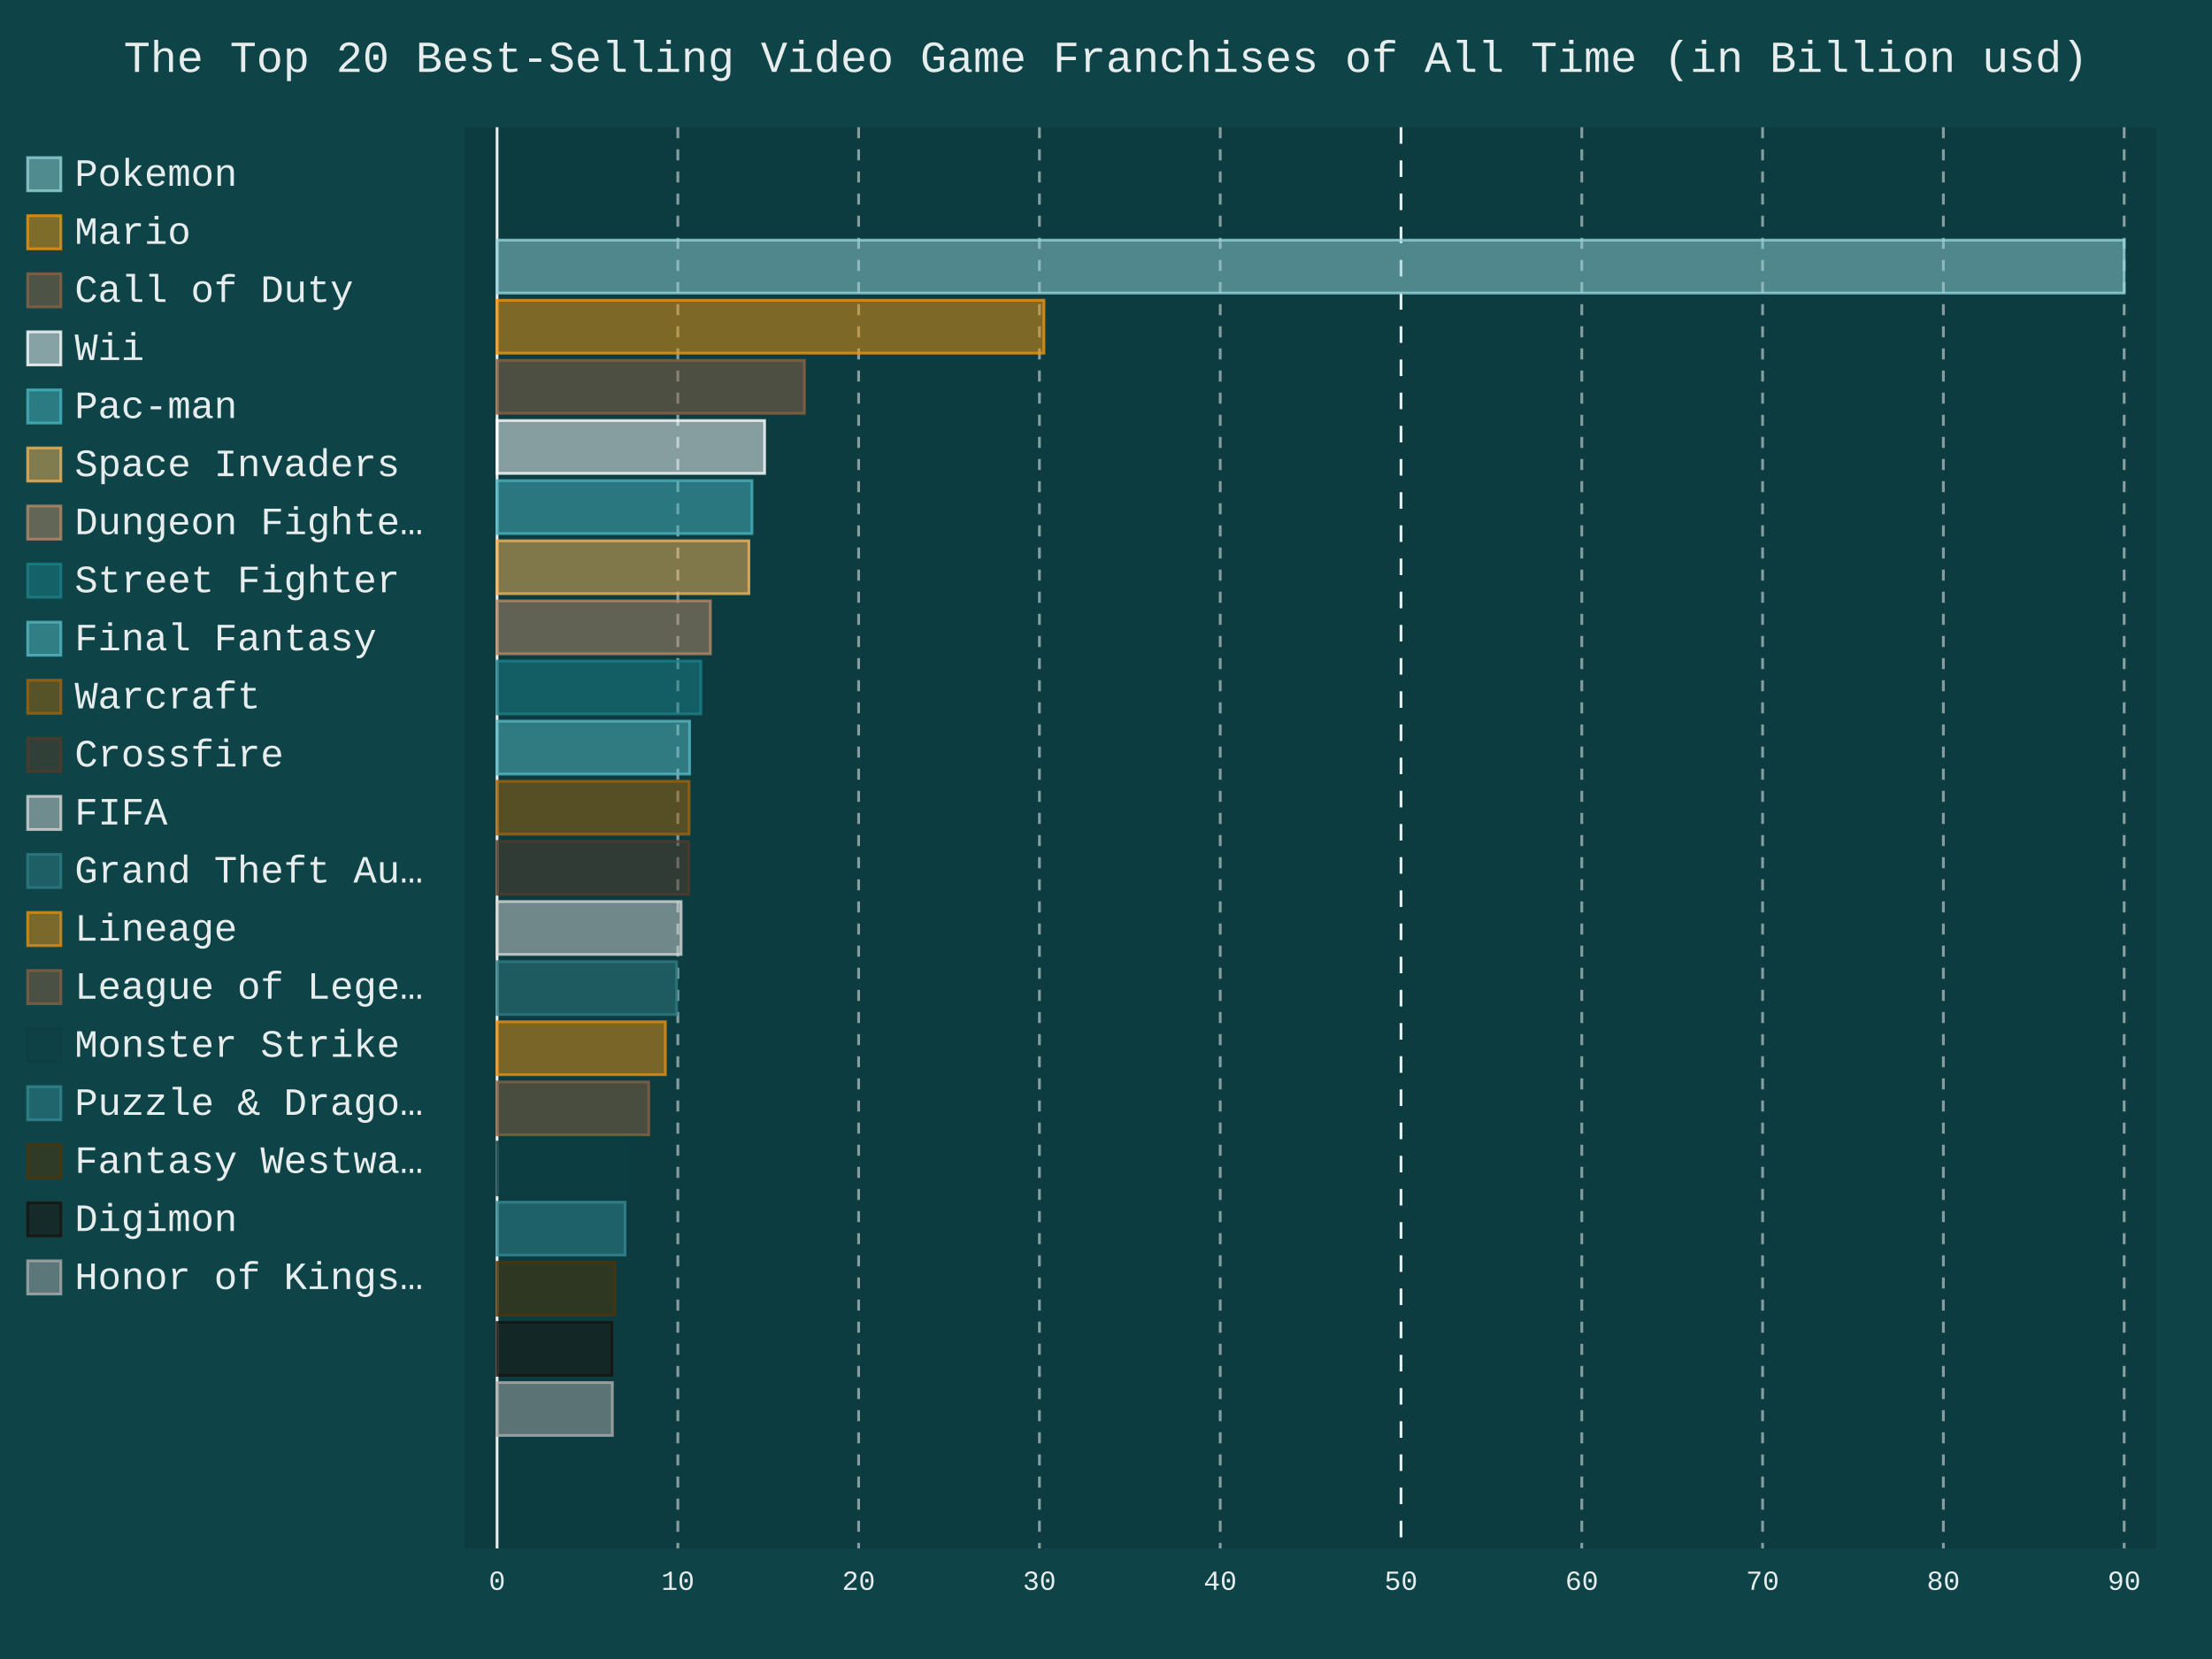
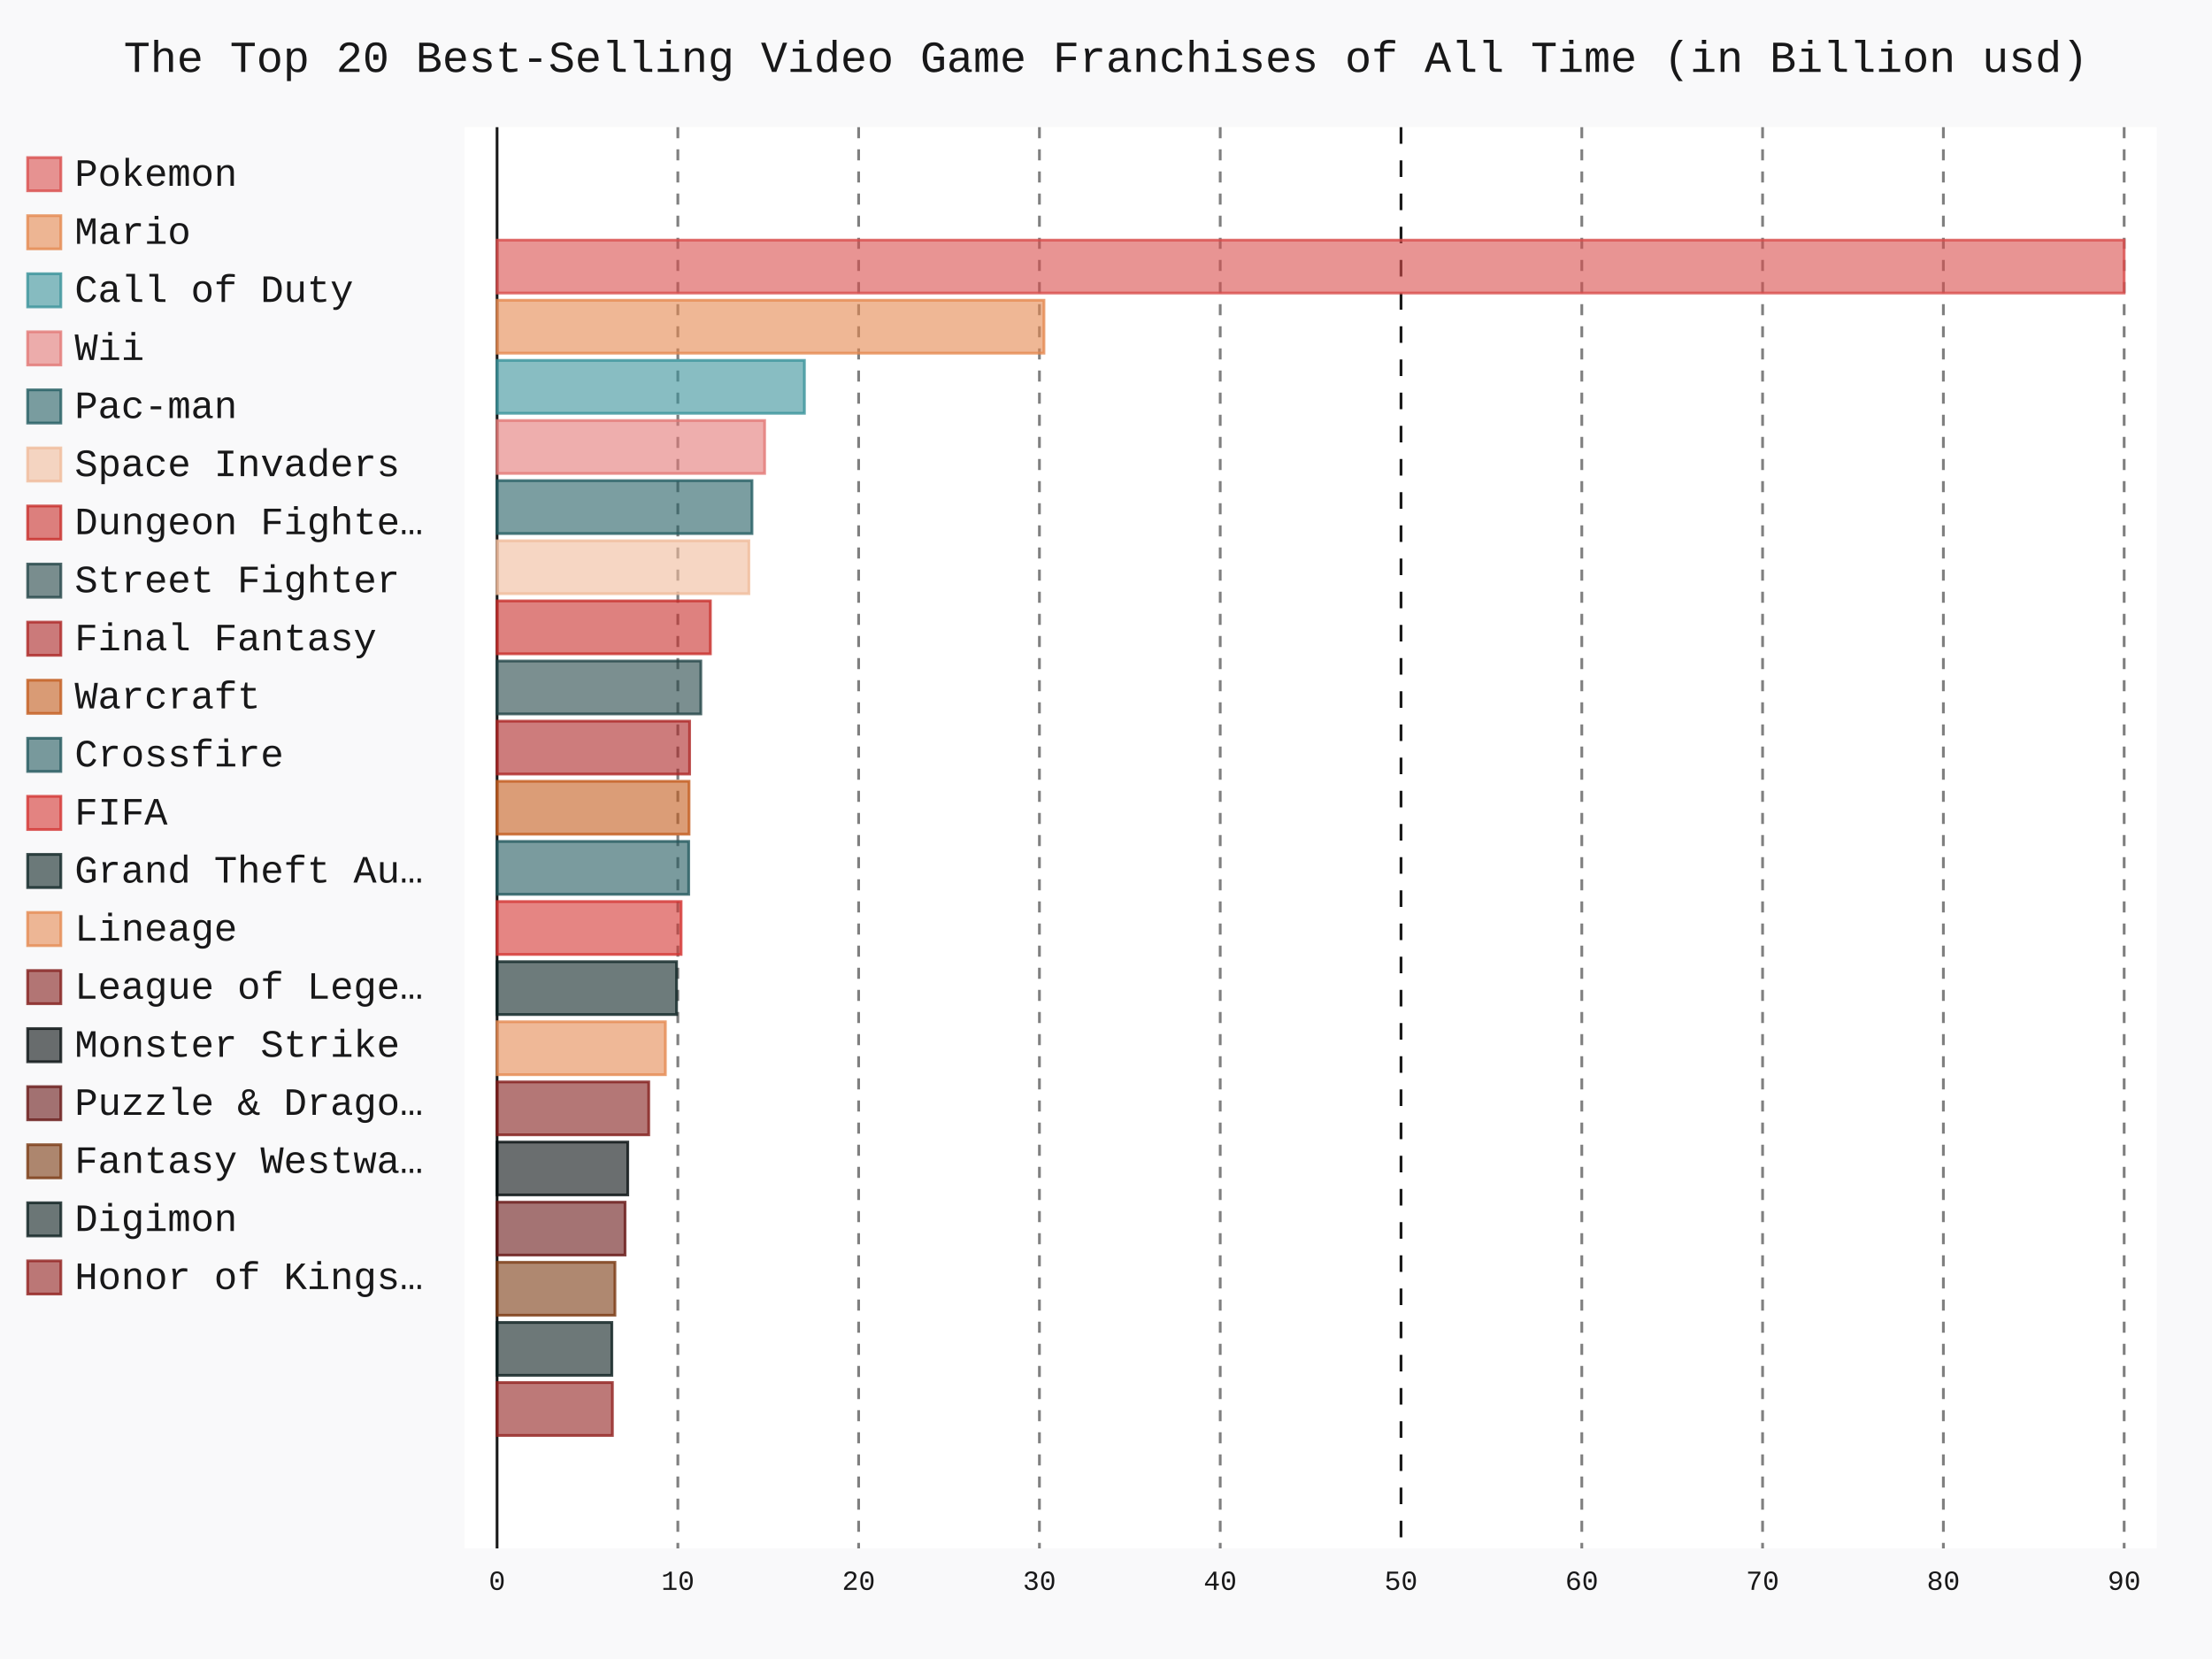
- <svg xmlns="http://www.w3.org/2000/svg" id="chart-cbc4c3d4-8ff2-49e6-973d-016a31262fe5" class="pygal-chart" viewBox="0 0 800 600">
+ <svg xmlns="http://www.w3.org/2000/svg" id="chart-97d18c8e-cf13-496d-b58d-3af8fbc9b4c1" class="pygal-chart" viewBox="0 0 800 600">
  <defs>
-     <style type="text/css">#chart-cbc4c3d4-8ff2-49e6-973d-016a31262fe5{-webkit-user-select:none;-webkit-font-smoothing:antialiased;font-family:Consolas,"Liberation Mono",Menlo,Courier,monospace}#chart-cbc4c3d4-8ff2-49e6-973d-016a31262fe5 .title{font-family:Consolas,"Liberation Mono",Menlo,Courier,monospace;font-size:16px}#chart-cbc4c3d4-8ff2-49e6-973d-016a31262fe5 .legends .legend text{font-family:Consolas,"Liberation Mono",Menlo,Courier,monospace;font-size:14px}#chart-cbc4c3d4-8ff2-49e6-973d-016a31262fe5 .axis text{font-family:Consolas,"Liberation Mono",Menlo,Courier,monospace;font-size:10px}#chart-cbc4c3d4-8ff2-49e6-973d-016a31262fe5 .axis text.major{font-family:Consolas,"Liberation Mono",Menlo,Courier,monospace;font-size:10px}#chart-cbc4c3d4-8ff2-49e6-973d-016a31262fe5 .text-overlay text.value{font-family:Consolas,"Liberation Mono",Menlo,Courier,monospace;font-size:16px}#chart-cbc4c3d4-8ff2-49e6-973d-016a31262fe5 .text-overlay text.label{font-family:Consolas,"Liberation Mono",Menlo,Courier,monospace;font-size:10px}#chart-cbc4c3d4-8ff2-49e6-973d-016a31262fe5 .tooltip{font-family:Consolas,"Liberation Mono",Menlo,Courier,monospace;font-size:14px}#chart-cbc4c3d4-8ff2-49e6-973d-016a31262fe5 text.no_data{font-family:Consolas,"Liberation Mono",Menlo,Courier,monospace;font-size:64px}
- #chart-cbc4c3d4-8ff2-49e6-973d-016a31262fe5{background-color:#0e4448}#chart-cbc4c3d4-8ff2-49e6-973d-016a31262fe5 path,#chart-cbc4c3d4-8ff2-49e6-973d-016a31262fe5 line,#chart-cbc4c3d4-8ff2-49e6-973d-016a31262fe5 rect,#chart-cbc4c3d4-8ff2-49e6-973d-016a31262fe5 circle{-webkit-transition:250ms ease-in;-moz-transition:250ms ease-in;transition:250ms ease-in}#chart-cbc4c3d4-8ff2-49e6-973d-016a31262fe5 .graph &gt; .background{fill:#0e4448}#chart-cbc4c3d4-8ff2-49e6-973d-016a31262fe5 .plot &gt; .background{fill:#0d3c40}#chart-cbc4c3d4-8ff2-49e6-973d-016a31262fe5 .graph{fill:rgba(255,255,255,0.9)}#chart-cbc4c3d4-8ff2-49e6-973d-016a31262fe5 text.no_data{fill:rgba(255,255,255,0.9)}#chart-cbc4c3d4-8ff2-49e6-973d-016a31262fe5 .title{fill:rgba(255,255,255,0.9)}#chart-cbc4c3d4-8ff2-49e6-973d-016a31262fe5 .legends .legend text{fill:rgba(255,255,255,0.9)}#chart-cbc4c3d4-8ff2-49e6-973d-016a31262fe5 .legends .legend:hover text{fill:rgba(255,255,255,0.9)}#chart-cbc4c3d4-8ff2-49e6-973d-016a31262fe5 .axis .line{stroke:rgba(255,255,255,0.9)}#chart-cbc4c3d4-8ff2-49e6-973d-016a31262fe5 .axis .guide.line{stroke:rgba(255,255,255,0.5)}#chart-cbc4c3d4-8ff2-49e6-973d-016a31262fe5 .axis .major.line{stroke:rgba(255,255,255,0.9)}#chart-cbc4c3d4-8ff2-49e6-973d-016a31262fe5 .axis text.major{fill:rgba(255,255,255,0.9)}#chart-cbc4c3d4-8ff2-49e6-973d-016a31262fe5 .axis.y .guides:hover .guide.line,#chart-cbc4c3d4-8ff2-49e6-973d-016a31262fe5 .line-graph .axis.x .guides:hover .guide.line,#chart-cbc4c3d4-8ff2-49e6-973d-016a31262fe5 .stackedline-graph .axis.x .guides:hover .guide.line,#chart-cbc4c3d4-8ff2-49e6-973d-016a31262fe5 .xy-graph .axis.x .guides:hover .guide.line{stroke:rgba(255,255,255,0.9)}#chart-cbc4c3d4-8ff2-49e6-973d-016a31262fe5 .axis .guides:hover text{fill:rgba(255,255,255,0.9)}#chart-cbc4c3d4-8ff2-49e6-973d-016a31262fe5 .reactive{fill-opacity:.5;stroke-opacity:.8}#chart-cbc4c3d4-8ff2-49e6-973d-016a31262fe5 .ci{stroke:rgba(255,255,255,0.9)}#chart-cbc4c3d4-8ff2-49e6-973d-016a31262fe5 .reactive.active,#chart-cbc4c3d4-8ff2-49e6-973d-016a31262fe5 .active .reactive{fill-opacity:.9;stroke-opacity:.9;stroke-width:4}#chart-cbc4c3d4-8ff2-49e6-973d-016a31262fe5 .ci .reactive.active{stroke-width:1.5}#chart-cbc4c3d4-8ff2-49e6-973d-016a31262fe5 .series text{fill:rgba(255,255,255,0.9)}#chart-cbc4c3d4-8ff2-49e6-973d-016a31262fe5 .tooltip rect{fill:#0d3c40;stroke:rgba(255,255,255,0.9);-webkit-transition:opacity 250ms ease-in;-moz-transition:opacity 250ms ease-in;transition:opacity 250ms ease-in}#chart-cbc4c3d4-8ff2-49e6-973d-016a31262fe5 .tooltip .label{fill:rgba(255,255,255,0.9)}#chart-cbc4c3d4-8ff2-49e6-973d-016a31262fe5 .tooltip .label{fill:rgba(255,255,255,0.9)}#chart-cbc4c3d4-8ff2-49e6-973d-016a31262fe5 .tooltip .legend{font-size:.8em;fill:rgba(255,255,255,0.5)}#chart-cbc4c3d4-8ff2-49e6-973d-016a31262fe5 .tooltip .x_label{font-size:.6em;fill:rgba(255,255,255,0.9)}#chart-cbc4c3d4-8ff2-49e6-973d-016a31262fe5 .tooltip .xlink{font-size:.5em;text-decoration:underline}#chart-cbc4c3d4-8ff2-49e6-973d-016a31262fe5 .tooltip .value{font-size:1.5em}#chart-cbc4c3d4-8ff2-49e6-973d-016a31262fe5 .bound{font-size:.5em}#chart-cbc4c3d4-8ff2-49e6-973d-016a31262fe5 .max-value{font-size:.75em;fill:rgba(255,255,255,0.5)}#chart-cbc4c3d4-8ff2-49e6-973d-016a31262fe5 .map-element{fill:#0d3c40;stroke:rgba(255,255,255,0.5) !important}#chart-cbc4c3d4-8ff2-49e6-973d-016a31262fe5 .map-element .reactive{fill-opacity:inherit;stroke-opacity:inherit}#chart-cbc4c3d4-8ff2-49e6-973d-016a31262fe5 .color-0,#chart-cbc4c3d4-8ff2-49e6-973d-016a31262fe5 .color-0 a:visited{stroke:#93d2d9;fill:#93d2d9}#chart-cbc4c3d4-8ff2-49e6-973d-016a31262fe5 .color-1,#chart-cbc4c3d4-8ff2-49e6-973d-016a31262fe5 .color-1 a:visited{stroke:#ef940f;fill:#ef940f}#chart-cbc4c3d4-8ff2-49e6-973d-016a31262fe5 .color-2,#chart-cbc4c3d4-8ff2-49e6-973d-016a31262fe5 .color-2 a:visited{stroke:#8c6243;fill:#8c6243}#chart-cbc4c3d4-8ff2-49e6-973d-016a31262fe5 .color-3,#chart-cbc4c3d4-8ff2-49e6-973d-016a31262fe5 .color-3 a:visited{stroke:#fff;fill:#fff}#chart-cbc4c3d4-8ff2-49e6-973d-016a31262fe5 .color-4,#chart-cbc4c3d4-8ff2-49e6-973d-016a31262fe5 .color-4 a:visited{stroke:#48b3be;fill:#48b3be}#chart-cbc4c3d4-8ff2-49e6-973d-016a31262fe5 .color-5,#chart-cbc4c3d4-8ff2-49e6-973d-016a31262fe5 .color-5 a:visited{stroke:#f4b456;fill:#f4b456}#chart-cbc4c3d4-8ff2-49e6-973d-016a31262fe5 .color-6,#chart-cbc4c3d4-8ff2-49e6-973d-016a31262fe5 .color-6 a:visited{stroke:#b68866;fill:#b68866}#chart-cbc4c3d4-8ff2-49e6-973d-016a31262fe5 .color-7,#chart-cbc4c3d4-8ff2-49e6-973d-016a31262fe5 .color-7 a:visited{stroke:#1b8088;fill:#1b8088}#chart-cbc4c3d4-8ff2-49e6-973d-016a31262fe5 .color-8,#chart-cbc4c3d4-8ff2-49e6-973d-016a31262fe5 .color-8 a:visited{stroke:#55b8c3;fill:#55b8c3}#chart-cbc4c3d4-8ff2-49e6-973d-016a31262fe5 .color-9,#chart-cbc4c3d4-8ff2-49e6-973d-016a31262fe5 .color-9 a:visited{stroke:#a0630a;fill:#a0630a}#chart-cbc4c3d4-8ff2-49e6-973d-016a31262fe5 .color-10,#chart-cbc4c3d4-8ff2-49e6-973d-016a31262fe5 .color-10 a:visited{stroke:#533a28;fill:#533a28}#chart-cbc4c3d4-8ff2-49e6-973d-016a31262fe5 .color-11,#chart-cbc4c3d4-8ff2-49e6-973d-016a31262fe5 .color-11 a:visited{stroke:#d5d5d5;fill:#d5d5d5}#chart-cbc4c3d4-8ff2-49e6-973d-016a31262fe5 .color-12,#chart-cbc4c3d4-8ff2-49e6-973d-016a31262fe5 .color-12 a:visited{stroke:#2f7b83;fill:#2f7b83}#chart-cbc4c3d4-8ff2-49e6-973d-016a31262fe5 .color-13,#chart-cbc4c3d4-8ff2-49e6-973d-016a31262fe5 .color-13 a:visited{stroke:#e78f0f;fill:#e78f0f}#chart-cbc4c3d4-8ff2-49e6-973d-016a31262fe5 .color-14,#chart-cbc4c3d4-8ff2-49e6-973d-016a31262fe5 .color-14 a:visited{stroke:#875f41;fill:#875f41}#chart-cbc4c3d4-8ff2-49e6-973d-016a31262fe5 .color-15,#chart-cbc4c3d4-8ff2-49e6-973d-016a31262fe5 .color-15 a:visited{stroke:#0d3e42;fill:#0d3e42}#chart-cbc4c3d4-8ff2-49e6-973d-016a31262fe5 .color-16,#chart-cbc4c3d4-8ff2-49e6-973d-016a31262fe5 .color-16 a:visited{stroke:#338791;fill:#338791}#chart-cbc4c3d4-8ff2-49e6-973d-016a31262fe5 .color-17,#chart-cbc4c3d4-8ff2-49e6-973d-016a31262fe5 .color-17 a:visited{stroke:#513205;fill:#513205}#chart-cbc4c3d4-8ff2-49e6-973d-016a31262fe5 .color-18,#chart-cbc4c3d4-8ff2-49e6-973d-016a31262fe5 .color-18 a:visited{stroke:#1a120d;fill:#1a120d}#chart-cbc4c3d4-8ff2-49e6-973d-016a31262fe5 .color-19,#chart-cbc4c3d4-8ff2-49e6-973d-016a31262fe5 .color-19 a:visited{stroke:#ababab;fill:#ababab}#chart-cbc4c3d4-8ff2-49e6-973d-016a31262fe5 .text-overlay .color-0 text{fill:black}#chart-cbc4c3d4-8ff2-49e6-973d-016a31262fe5 .text-overlay .color-1 text{fill:black}#chart-cbc4c3d4-8ff2-49e6-973d-016a31262fe5 .text-overlay .color-2 text{fill:black}#chart-cbc4c3d4-8ff2-49e6-973d-016a31262fe5 .text-overlay .color-3 text{fill:black}#chart-cbc4c3d4-8ff2-49e6-973d-016a31262fe5 .text-overlay .color-4 text{fill:black}#chart-cbc4c3d4-8ff2-49e6-973d-016a31262fe5 .text-overlay .color-5 text{fill:black}#chart-cbc4c3d4-8ff2-49e6-973d-016a31262fe5 .text-overlay .color-6 text{fill:black}#chart-cbc4c3d4-8ff2-49e6-973d-016a31262fe5 .text-overlay .color-7 text{fill:black}#chart-cbc4c3d4-8ff2-49e6-973d-016a31262fe5 .text-overlay .color-8 text{fill:black}#chart-cbc4c3d4-8ff2-49e6-973d-016a31262fe5 .text-overlay .color-9 text{fill:black}#chart-cbc4c3d4-8ff2-49e6-973d-016a31262fe5 .text-overlay .color-10 text{fill:black}#chart-cbc4c3d4-8ff2-49e6-973d-016a31262fe5 .text-overlay .color-11 text{fill:black}#chart-cbc4c3d4-8ff2-49e6-973d-016a31262fe5 .text-overlay .color-12 text{fill:black}#chart-cbc4c3d4-8ff2-49e6-973d-016a31262fe5 .text-overlay .color-13 text{fill:black}#chart-cbc4c3d4-8ff2-49e6-973d-016a31262fe5 .text-overlay .color-14 text{fill:black}#chart-cbc4c3d4-8ff2-49e6-973d-016a31262fe5 .text-overlay .color-15 text{fill:white}#chart-cbc4c3d4-8ff2-49e6-973d-016a31262fe5 .text-overlay .color-16 text{fill:black}#chart-cbc4c3d4-8ff2-49e6-973d-016a31262fe5 .text-overlay .color-17 text{fill:white}#chart-cbc4c3d4-8ff2-49e6-973d-016a31262fe5 .text-overlay .color-18 text{fill:white}#chart-cbc4c3d4-8ff2-49e6-973d-016a31262fe5 .text-overlay .color-19 text{fill:black}
- #chart-cbc4c3d4-8ff2-49e6-973d-016a31262fe5 text.no_data{text-anchor:middle}#chart-cbc4c3d4-8ff2-49e6-973d-016a31262fe5 .guide.line{fill:none}#chart-cbc4c3d4-8ff2-49e6-973d-016a31262fe5 .centered{text-anchor:middle}#chart-cbc4c3d4-8ff2-49e6-973d-016a31262fe5 .title{text-anchor:middle}#chart-cbc4c3d4-8ff2-49e6-973d-016a31262fe5 .legends .legend text{fill-opacity:1}#chart-cbc4c3d4-8ff2-49e6-973d-016a31262fe5 .axis.x text{text-anchor:middle}#chart-cbc4c3d4-8ff2-49e6-973d-016a31262fe5 .axis.x:not(.web) text[transform]{text-anchor:start}#chart-cbc4c3d4-8ff2-49e6-973d-016a31262fe5 .axis.x:not(.web) text[transform].backwards{text-anchor:end}#chart-cbc4c3d4-8ff2-49e6-973d-016a31262fe5 .axis.y text{text-anchor:end}#chart-cbc4c3d4-8ff2-49e6-973d-016a31262fe5 .axis.y text[transform].backwards{text-anchor:start}#chart-cbc4c3d4-8ff2-49e6-973d-016a31262fe5 .axis.y2 text{text-anchor:start}#chart-cbc4c3d4-8ff2-49e6-973d-016a31262fe5 .axis.y2 text[transform].backwards{text-anchor:end}#chart-cbc4c3d4-8ff2-49e6-973d-016a31262fe5 .axis .guide.line{stroke-dasharray:4,4}#chart-cbc4c3d4-8ff2-49e6-973d-016a31262fe5 .axis .major.guide.line{stroke-dasharray:6,6}#chart-cbc4c3d4-8ff2-49e6-973d-016a31262fe5 .horizontal .axis.y .guide.line,#chart-cbc4c3d4-8ff2-49e6-973d-016a31262fe5 .horizontal .axis.y2 .guide.line,#chart-cbc4c3d4-8ff2-49e6-973d-016a31262fe5 .vertical .axis.x .guide.line{opacity:0}#chart-cbc4c3d4-8ff2-49e6-973d-016a31262fe5 .horizontal .axis.always_show .guide.line,#chart-cbc4c3d4-8ff2-49e6-973d-016a31262fe5 .vertical .axis.always_show .guide.line{opacity:1 !important}#chart-cbc4c3d4-8ff2-49e6-973d-016a31262fe5 .axis.y .guides:hover .guide.line,#chart-cbc4c3d4-8ff2-49e6-973d-016a31262fe5 .axis.y2 .guides:hover .guide.line,#chart-cbc4c3d4-8ff2-49e6-973d-016a31262fe5 .axis.x .guides:hover .guide.line{opacity:1}#chart-cbc4c3d4-8ff2-49e6-973d-016a31262fe5 .axis .guides:hover text{opacity:1}#chart-cbc4c3d4-8ff2-49e6-973d-016a31262fe5 .nofill{fill:none}#chart-cbc4c3d4-8ff2-49e6-973d-016a31262fe5 .subtle-fill{fill-opacity:.2}#chart-cbc4c3d4-8ff2-49e6-973d-016a31262fe5 .dot{stroke-width:1px;fill-opacity:1}#chart-cbc4c3d4-8ff2-49e6-973d-016a31262fe5 .dot.active{stroke-width:5px}#chart-cbc4c3d4-8ff2-49e6-973d-016a31262fe5 .dot.negative{fill:transparent}#chart-cbc4c3d4-8ff2-49e6-973d-016a31262fe5 text,#chart-cbc4c3d4-8ff2-49e6-973d-016a31262fe5 tspan{stroke:none !important}#chart-cbc4c3d4-8ff2-49e6-973d-016a31262fe5 .series text.active{opacity:1}#chart-cbc4c3d4-8ff2-49e6-973d-016a31262fe5 .tooltip rect{fill-opacity:.95;stroke-width:.5}#chart-cbc4c3d4-8ff2-49e6-973d-016a31262fe5 .tooltip text{fill-opacity:1}#chart-cbc4c3d4-8ff2-49e6-973d-016a31262fe5 .showable{visibility:hidden}#chart-cbc4c3d4-8ff2-49e6-973d-016a31262fe5 .showable.shown{visibility:visible}#chart-cbc4c3d4-8ff2-49e6-973d-016a31262fe5 .gauge-background{fill:rgba(229,229,229,1);stroke:none}#chart-cbc4c3d4-8ff2-49e6-973d-016a31262fe5 .bg-lines{stroke:#0e4448;stroke-width:2px}</style>
+     <style type="text/css">#chart-97d18c8e-cf13-496d-b58d-3af8fbc9b4c1{-webkit-user-select:none;-webkit-font-smoothing:antialiased;font-family:Consolas,"Liberation Mono",Menlo,Courier,monospace}#chart-97d18c8e-cf13-496d-b58d-3af8fbc9b4c1 .title{font-family:Consolas,"Liberation Mono",Menlo,Courier,monospace;font-size:16px}#chart-97d18c8e-cf13-496d-b58d-3af8fbc9b4c1 .legends .legend text{font-family:Consolas,"Liberation Mono",Menlo,Courier,monospace;font-size:14px}#chart-97d18c8e-cf13-496d-b58d-3af8fbc9b4c1 .axis text{font-family:Consolas,"Liberation Mono",Menlo,Courier,monospace;font-size:10px}#chart-97d18c8e-cf13-496d-b58d-3af8fbc9b4c1 .axis text.major{font-family:Consolas,"Liberation Mono",Menlo,Courier,monospace;font-size:10px}#chart-97d18c8e-cf13-496d-b58d-3af8fbc9b4c1 .text-overlay text.value{font-family:Consolas,"Liberation Mono",Menlo,Courier,monospace;font-size:16px}#chart-97d18c8e-cf13-496d-b58d-3af8fbc9b4c1 .text-overlay text.label{font-family:Consolas,"Liberation Mono",Menlo,Courier,monospace;font-size:10px}#chart-97d18c8e-cf13-496d-b58d-3af8fbc9b4c1 .tooltip{font-family:Consolas,"Liberation Mono",Menlo,Courier,monospace;font-size:14px}#chart-97d18c8e-cf13-496d-b58d-3af8fbc9b4c1 text.no_data{font-family:Consolas,"Liberation Mono",Menlo,Courier,monospace;font-size:64px}
+ #chart-97d18c8e-cf13-496d-b58d-3af8fbc9b4c1{background-color:#f9f9fa}#chart-97d18c8e-cf13-496d-b58d-3af8fbc9b4c1 path,#chart-97d18c8e-cf13-496d-b58d-3af8fbc9b4c1 line,#chart-97d18c8e-cf13-496d-b58d-3af8fbc9b4c1 rect,#chart-97d18c8e-cf13-496d-b58d-3af8fbc9b4c1 circle{-webkit-transition:150ms;-moz-transition:150ms;transition:150ms}#chart-97d18c8e-cf13-496d-b58d-3af8fbc9b4c1 .graph &gt; .background{fill:#f9f9fa}#chart-97d18c8e-cf13-496d-b58d-3af8fbc9b4c1 .plot &gt; .background{fill:#ffffff}#chart-97d18c8e-cf13-496d-b58d-3af8fbc9b4c1 .graph{fill:rgba(0,0,0,0.9)}#chart-97d18c8e-cf13-496d-b58d-3af8fbc9b4c1 text.no_data{fill:rgba(0,0,0,0.9)}#chart-97d18c8e-cf13-496d-b58d-3af8fbc9b4c1 .title{fill:rgba(0,0,0,0.9)}#chart-97d18c8e-cf13-496d-b58d-3af8fbc9b4c1 .legends .legend text{fill:rgba(0,0,0,0.9)}#chart-97d18c8e-cf13-496d-b58d-3af8fbc9b4c1 .legends .legend:hover text{fill:rgba(0,0,0,0.9)}#chart-97d18c8e-cf13-496d-b58d-3af8fbc9b4c1 .axis .line{stroke:rgba(0,0,0,0.9)}#chart-97d18c8e-cf13-496d-b58d-3af8fbc9b4c1 .axis .guide.line{stroke:rgba(0,0,0,0.5)}#chart-97d18c8e-cf13-496d-b58d-3af8fbc9b4c1 .axis .major.line{stroke:rgba(0,0,0,0.9)}#chart-97d18c8e-cf13-496d-b58d-3af8fbc9b4c1 .axis text.major{fill:rgba(0,0,0,0.9)}#chart-97d18c8e-cf13-496d-b58d-3af8fbc9b4c1 .axis.y .guides:hover .guide.line,#chart-97d18c8e-cf13-496d-b58d-3af8fbc9b4c1 .line-graph .axis.x .guides:hover .guide.line,#chart-97d18c8e-cf13-496d-b58d-3af8fbc9b4c1 .stackedline-graph .axis.x .guides:hover .guide.line,#chart-97d18c8e-cf13-496d-b58d-3af8fbc9b4c1 .xy-graph .axis.x .guides:hover .guide.line{stroke:rgba(0,0,0,0.9)}#chart-97d18c8e-cf13-496d-b58d-3af8fbc9b4c1 .axis .guides:hover text{fill:rgba(0,0,0,0.9)}#chart-97d18c8e-cf13-496d-b58d-3af8fbc9b4c1 .reactive{fill-opacity:.6;stroke-opacity:.8}#chart-97d18c8e-cf13-496d-b58d-3af8fbc9b4c1 .ci{stroke:rgba(0,0,0,0.9)}#chart-97d18c8e-cf13-496d-b58d-3af8fbc9b4c1 .reactive.active,#chart-97d18c8e-cf13-496d-b58d-3af8fbc9b4c1 .active .reactive{fill-opacity:.9;stroke-opacity:.9;stroke-width:4}#chart-97d18c8e-cf13-496d-b58d-3af8fbc9b4c1 .ci .reactive.active{stroke-width:1.5}#chart-97d18c8e-cf13-496d-b58d-3af8fbc9b4c1 .series text{fill:rgba(0,0,0,0.9)}#chart-97d18c8e-cf13-496d-b58d-3af8fbc9b4c1 .tooltip rect{fill:#ffffff;stroke:rgba(0,0,0,0.9);-webkit-transition:opacity 150ms;-moz-transition:opacity 150ms;transition:opacity 150ms}#chart-97d18c8e-cf13-496d-b58d-3af8fbc9b4c1 .tooltip .label{fill:rgba(0,0,0,0.9)}#chart-97d18c8e-cf13-496d-b58d-3af8fbc9b4c1 .tooltip .label{fill:rgba(0,0,0,0.9)}#chart-97d18c8e-cf13-496d-b58d-3af8fbc9b4c1 .tooltip .legend{font-size:.8em;fill:rgba(0,0,0,0.5)}#chart-97d18c8e-cf13-496d-b58d-3af8fbc9b4c1 .tooltip .x_label{font-size:.6em;fill:rgba(0,0,0,0.9)}#chart-97d18c8e-cf13-496d-b58d-3af8fbc9b4c1 .tooltip .xlink{font-size:.5em;text-decoration:underline}#chart-97d18c8e-cf13-496d-b58d-3af8fbc9b4c1 .tooltip .value{font-size:1.5em}#chart-97d18c8e-cf13-496d-b58d-3af8fbc9b4c1 .bound{font-size:.5em}#chart-97d18c8e-cf13-496d-b58d-3af8fbc9b4c1 .max-value{font-size:.75em;fill:rgba(0,0,0,0.5)}#chart-97d18c8e-cf13-496d-b58d-3af8fbc9b4c1 .map-element{fill:#ffffff;stroke:rgba(0,0,0,0.5) !important}#chart-97d18c8e-cf13-496d-b58d-3af8fbc9b4c1 .map-element .reactive{fill-opacity:inherit;stroke-opacity:inherit}#chart-97d18c8e-cf13-496d-b58d-3af8fbc9b4c1 .color-0,#chart-97d18c8e-cf13-496d-b58d-3af8fbc9b4c1 .color-0 a:visited{stroke:#d94e4c;fill:#d94e4c}#chart-97d18c8e-cf13-496d-b58d-3af8fbc9b4c1 .color-1,#chart-97d18c8e-cf13-496d-b58d-3af8fbc9b4c1 .color-1 a:visited{stroke:#e5884f;fill:#e5884f}#chart-97d18c8e-cf13-496d-b58d-3af8fbc9b4c1 .color-2,#chart-97d18c8e-cf13-496d-b58d-3af8fbc9b4c1 .color-2 a:visited{stroke:#39929a;fill:#39929a}#chart-97d18c8e-cf13-496d-b58d-3af8fbc9b4c1 .color-3,#chart-97d18c8e-cf13-496d-b58d-3af8fbc9b4c1 .color-3 a:visited{stroke:#e27876;fill:#e27876}#chart-97d18c8e-cf13-496d-b58d-3af8fbc9b4c1 .color-4,#chart-97d18c8e-cf13-496d-b58d-3af8fbc9b4c1 .color-4 a:visited{stroke:#245d62;fill:#245d62}#chart-97d18c8e-cf13-496d-b58d-3af8fbc9b4c1 .color-5,#chart-97d18c8e-cf13-496d-b58d-3af8fbc9b4c1 .color-5 a:visited{stroke:#f0bb9b;fill:#f0bb9b}#chart-97d18c8e-cf13-496d-b58d-3af8fbc9b4c1 .color-6,#chart-97d18c8e-cf13-496d-b58d-3af8fbc9b4c1 .color-6 a:visited{stroke:#c82d2a;fill:#c82d2a}#chart-97d18c8e-cf13-496d-b58d-3af8fbc9b4c1 .color-7,#chart-97d18c8e-cf13-496d-b58d-3af8fbc9b4c1 .color-7 a:visited{stroke:#234547;fill:#234547}#chart-97d18c8e-cf13-496d-b58d-3af8fbc9b4c1 .color-8,#chart-97d18c8e-cf13-496d-b58d-3af8fbc9b4c1 .color-8 a:visited{stroke:#ac2625;fill:#ac2625}#chart-97d18c8e-cf13-496d-b58d-3af8fbc9b4c1 .color-9,#chart-97d18c8e-cf13-496d-b58d-3af8fbc9b4c1 .color-9 a:visited{stroke:#c35c1d;fill:#c35c1d}#chart-97d18c8e-cf13-496d-b58d-3af8fbc9b4c1 .color-10,#chart-97d18c8e-cf13-496d-b58d-3af8fbc9b4c1 .color-10 a:visited{stroke:#22585d;fill:#22585d}#chart-97d18c8e-cf13-496d-b58d-3af8fbc9b4c1 .color-11,#chart-97d18c8e-cf13-496d-b58d-3af8fbc9b4c1 .color-11 a:visited{stroke:#d33431;fill:#d33431}#chart-97d18c8e-cf13-496d-b58d-3af8fbc9b4c1 .color-12,#chart-97d18c8e-cf13-496d-b58d-3af8fbc9b4c1 .color-12 a:visited{stroke:#0d2324;fill:#0d2324}#chart-97d18c8e-cf13-496d-b58d-3af8fbc9b4c1 .color-13,#chart-97d18c8e-cf13-496d-b58d-3af8fbc9b4c1 .color-13 a:visited{stroke:#e58952;fill:#e58952}#chart-97d18c8e-cf13-496d-b58d-3af8fbc9b4c1 .color-14,#chart-97d18c8e-cf13-496d-b58d-3af8fbc9b4c1 .color-14 a:visited{stroke:#821d1b;fill:#821d1b}#chart-97d18c8e-cf13-496d-b58d-3af8fbc9b4c1 .color-15,#chart-97d18c8e-cf13-496d-b58d-3af8fbc9b4c1 .color-15 a:visited{stroke:#070e0f;fill:#070e0f}#chart-97d18c8e-cf13-496d-b58d-3af8fbc9b4c1 .color-16,#chart-97d18c8e-cf13-496d-b58d-3af8fbc9b4c1 .color-16 a:visited{stroke:#671716;fill:#671716}#chart-97d18c8e-cf13-496d-b58d-3af8fbc9b4c1 .color-17,#chart-97d18c8e-cf13-496d-b58d-3af8fbc9b4c1 .color-17 a:visited{stroke:#7a3912;fill:#7a3912}#chart-97d18c8e-cf13-496d-b58d-3af8fbc9b4c1 .color-18,#chart-97d18c8e-cf13-496d-b58d-3af8fbc9b4c1 .color-18 a:visited{stroke:#0c1e1f;fill:#0c1e1f}#chart-97d18c8e-cf13-496d-b58d-3af8fbc9b4c1 .color-19,#chart-97d18c8e-cf13-496d-b58d-3af8fbc9b4c1 .color-19 a:visited{stroke:#91211f;fill:#91211f}#chart-97d18c8e-cf13-496d-b58d-3af8fbc9b4c1 .text-overlay .color-0 text{fill:black}#chart-97d18c8e-cf13-496d-b58d-3af8fbc9b4c1 .text-overlay .color-1 text{fill:black}#chart-97d18c8e-cf13-496d-b58d-3af8fbc9b4c1 .text-overlay .color-2 text{fill:black}#chart-97d18c8e-cf13-496d-b58d-3af8fbc9b4c1 .text-overlay .color-3 text{fill:black}#chart-97d18c8e-cf13-496d-b58d-3af8fbc9b4c1 .text-overlay .color-4 text{fill:black}#chart-97d18c8e-cf13-496d-b58d-3af8fbc9b4c1 .text-overlay .color-5 text{fill:black}#chart-97d18c8e-cf13-496d-b58d-3af8fbc9b4c1 .text-overlay .color-6 text{fill:black}#chart-97d18c8e-cf13-496d-b58d-3af8fbc9b4c1 .text-overlay .color-7 text{fill:black}#chart-97d18c8e-cf13-496d-b58d-3af8fbc9b4c1 .text-overlay .color-8 text{fill:black}#chart-97d18c8e-cf13-496d-b58d-3af8fbc9b4c1 .text-overlay .color-9 text{fill:black}#chart-97d18c8e-cf13-496d-b58d-3af8fbc9b4c1 .text-overlay .color-10 text{fill:black}#chart-97d18c8e-cf13-496d-b58d-3af8fbc9b4c1 .text-overlay .color-11 text{fill:black}#chart-97d18c8e-cf13-496d-b58d-3af8fbc9b4c1 .text-overlay .color-12 text{fill:white}#chart-97d18c8e-cf13-496d-b58d-3af8fbc9b4c1 .text-overlay .color-13 text{fill:black}#chart-97d18c8e-cf13-496d-b58d-3af8fbc9b4c1 .text-overlay .color-14 text{fill:black}#chart-97d18c8e-cf13-496d-b58d-3af8fbc9b4c1 .text-overlay .color-15 text{fill:white}#chart-97d18c8e-cf13-496d-b58d-3af8fbc9b4c1 .text-overlay .color-16 text{fill:black}#chart-97d18c8e-cf13-496d-b58d-3af8fbc9b4c1 .text-overlay .color-17 text{fill:black}#chart-97d18c8e-cf13-496d-b58d-3af8fbc9b4c1 .text-overlay .color-18 text{fill:white}#chart-97d18c8e-cf13-496d-b58d-3af8fbc9b4c1 .text-overlay .color-19 text{fill:black}
+ #chart-97d18c8e-cf13-496d-b58d-3af8fbc9b4c1 text.no_data{text-anchor:middle}#chart-97d18c8e-cf13-496d-b58d-3af8fbc9b4c1 .guide.line{fill:none}#chart-97d18c8e-cf13-496d-b58d-3af8fbc9b4c1 .centered{text-anchor:middle}#chart-97d18c8e-cf13-496d-b58d-3af8fbc9b4c1 .title{text-anchor:middle}#chart-97d18c8e-cf13-496d-b58d-3af8fbc9b4c1 .legends .legend text{fill-opacity:1}#chart-97d18c8e-cf13-496d-b58d-3af8fbc9b4c1 .axis.x text{text-anchor:middle}#chart-97d18c8e-cf13-496d-b58d-3af8fbc9b4c1 .axis.x:not(.web) text[transform]{text-anchor:start}#chart-97d18c8e-cf13-496d-b58d-3af8fbc9b4c1 .axis.x:not(.web) text[transform].backwards{text-anchor:end}#chart-97d18c8e-cf13-496d-b58d-3af8fbc9b4c1 .axis.y text{text-anchor:end}#chart-97d18c8e-cf13-496d-b58d-3af8fbc9b4c1 .axis.y text[transform].backwards{text-anchor:start}#chart-97d18c8e-cf13-496d-b58d-3af8fbc9b4c1 .axis.y2 text{text-anchor:start}#chart-97d18c8e-cf13-496d-b58d-3af8fbc9b4c1 .axis.y2 text[transform].backwards{text-anchor:end}#chart-97d18c8e-cf13-496d-b58d-3af8fbc9b4c1 .axis .guide.line{stroke-dasharray:4,4}#chart-97d18c8e-cf13-496d-b58d-3af8fbc9b4c1 .axis .major.guide.line{stroke-dasharray:6,6}#chart-97d18c8e-cf13-496d-b58d-3af8fbc9b4c1 .horizontal .axis.y .guide.line,#chart-97d18c8e-cf13-496d-b58d-3af8fbc9b4c1 .horizontal .axis.y2 .guide.line,#chart-97d18c8e-cf13-496d-b58d-3af8fbc9b4c1 .vertical .axis.x .guide.line{opacity:0}#chart-97d18c8e-cf13-496d-b58d-3af8fbc9b4c1 .horizontal .axis.always_show .guide.line,#chart-97d18c8e-cf13-496d-b58d-3af8fbc9b4c1 .vertical .axis.always_show .guide.line{opacity:1 !important}#chart-97d18c8e-cf13-496d-b58d-3af8fbc9b4c1 .axis.y .guides:hover .guide.line,#chart-97d18c8e-cf13-496d-b58d-3af8fbc9b4c1 .axis.y2 .guides:hover .guide.line,#chart-97d18c8e-cf13-496d-b58d-3af8fbc9b4c1 .axis.x .guides:hover .guide.line{opacity:1}#chart-97d18c8e-cf13-496d-b58d-3af8fbc9b4c1 .axis .guides:hover text{opacity:1}#chart-97d18c8e-cf13-496d-b58d-3af8fbc9b4c1 .nofill{fill:none}#chart-97d18c8e-cf13-496d-b58d-3af8fbc9b4c1 .subtle-fill{fill-opacity:.2}#chart-97d18c8e-cf13-496d-b58d-3af8fbc9b4c1 .dot{stroke-width:1px;fill-opacity:1}#chart-97d18c8e-cf13-496d-b58d-3af8fbc9b4c1 .dot.active{stroke-width:5px}#chart-97d18c8e-cf13-496d-b58d-3af8fbc9b4c1 .dot.negative{fill:transparent}#chart-97d18c8e-cf13-496d-b58d-3af8fbc9b4c1 text,#chart-97d18c8e-cf13-496d-b58d-3af8fbc9b4c1 tspan{stroke:none !important}#chart-97d18c8e-cf13-496d-b58d-3af8fbc9b4c1 .series text.active{opacity:1}#chart-97d18c8e-cf13-496d-b58d-3af8fbc9b4c1 .tooltip rect{fill-opacity:.95;stroke-width:.5}#chart-97d18c8e-cf13-496d-b58d-3af8fbc9b4c1 .tooltip text{fill-opacity:1}#chart-97d18c8e-cf13-496d-b58d-3af8fbc9b4c1 .showable{visibility:hidden}#chart-97d18c8e-cf13-496d-b58d-3af8fbc9b4c1 .showable.shown{visibility:visible}#chart-97d18c8e-cf13-496d-b58d-3af8fbc9b4c1 .gauge-background{fill:rgba(229,229,229,1);stroke:none}#chart-97d18c8e-cf13-496d-b58d-3af8fbc9b4c1 .bg-lines{stroke:#f9f9fa;stroke-width:2px}</style>
  </defs>
  <g class="graph horizontalbar-graph horizontal">
    <rect x="0" y="0" width="800" height="600" class="background" />
    <g transform="translate(168, 46)" class="plot">
      <rect x="0" y="0" width="612.0" height="514" class="background" />
      <g class="axis x always_show">
        <g class="guides">
          <path d="M11.769 0 v514" class="axis major line" />
          <text x="11.769" y="529.0" class="major">0</text>
        </g>
        <g class="guides">
          <path d="M77.154 0 v514" class="guide line" />
          <text x="77.154" y="529.0" class="">10</text>
        </g>
        <g class="guides">
          <path d="M142.538 0 v514" class="guide line" />
          <text x="142.538" y="529.0" class="">20</text>
        </g>
        <g class="guides">
          <path d="M207.923 0 v514" class="guide line" />
          <text x="207.923" y="529.0" class="">30</text>
        </g>
        <g class="guides">
          <path d="M273.308 0 v514" class="guide line" />
          <text x="273.308" y="529.0" class="">40</text>
        </g>
        <g class="guides">
          <path d="M338.692 0 v514" class="major guide line" />
          <text x="338.692" y="529.0" class="major">50</text>
        </g>
        <g class="guides">
          <path d="M404.077 0 v514" class="guide line" />
          <text x="404.077" y="529.0" class="">60</text>
        </g>
        <g class="guides">
          <path d="M469.462 0 v514" class="guide line" />
          <text x="469.462" y="529.0" class="">70</text>
        </g>
        <g class="guides">
          <path d="M534.846 0 v514" class="guide line" />
          <text x="534.846" y="529.0" class="">80</text>
        </g>
        <g class="guides">
          <path d="M600.231 0 v514" class="guide line" />
          <text x="600.231" y="529.0" class="">90</text>
        </g>
      </g>
      <g class="series serie-19 color-19">
        <g class="bars">
          <g class="bar">
            <rect x="11.769" y="454.02" rx="0" ry="0" width="41.715" height="19.137" class="rect reactive tooltip-trigger" />
          </g>
        </g>
      </g>
      <g class="series serie-18 color-18">
        <g class="bars">
          <g class="bar">
            <rect x="11.769" y="432.274" rx="0" ry="0" width="41.519" height="19.137" class="rect reactive tooltip-trigger" />
          </g>
        </g>
      </g>
      <g class="series serie-17 color-17">
        <g class="bars">
          <g class="bar">
            <rect x="11.769" y="410.528" rx="0" ry="0" width="42.631" height="19.137" class="rect reactive tooltip-trigger" />
          </g>
        </g>
      </g>
      <g class="series serie-16 color-16">
        <g class="bars">
          <g class="bar">
            <rect x="11.769" y="388.782" rx="0" ry="0" width="46.292" height="19.137" class="rect reactive tooltip-trigger" />
          </g>
        </g>
      </g>
      <g class="series serie-15 color-15">
        <g class="bars">
          <g class="bar">
            <rect x="11.769" y="367.036" rx="0" ry="0" width="47.273" height="19.137" class="rect reactive tooltip-trigger" />
          </g>
        </g>
      </g>
      <g class="series serie-14 color-14">
        <g class="bars">
          <g class="bar">
            <rect x="11.769" y="345.289" rx="0" ry="0" width="54.858" height="19.137" class="rect reactive tooltip-trigger" />
          </g>
        </g>
      </g>
      <g class="series serie-13 color-13">
        <g class="bars">
          <g class="bar">
            <rect x="11.769" y="323.543" rx="0" ry="0" width="60.873" height="19.137" class="rect reactive tooltip-trigger" />
          </g>
        </g>
      </g>
      <g class="series serie-12 color-12">
        <g class="bars">
          <g class="bar">
            <rect x="11.769" y="301.797" rx="0" ry="0" width="64.927" height="19.137" class="rect reactive tooltip-trigger" />
          </g>
        </g>
      </g>
      <g class="series serie-11 color-11">
        <g class="bars">
          <g class="bar">
            <rect x="11.769" y="280.051" rx="0" ry="0" width="66.562" height="19.137" class="rect reactive tooltip-trigger" />
          </g>
        </g>
      </g>
      <g class="series serie-10 color-10">
        <g class="bars">
          <g class="bar">
            <rect x="11.769" y="258.305" rx="0" ry="0" width="69.308" height="19.137" class="rect reactive tooltip-trigger" />
          </g>
        </g>
      </g>
      <g class="series serie-9 color-9">
        <g class="bars">
          <g class="bar">
            <rect x="11.769" y="236.559" rx="0" ry="0" width="69.438" height="19.137" class="rect reactive tooltip-trigger" />
          </g>
        </g>
      </g>
      <g class="series serie-8 color-8">
        <g class="bars">
          <g class="bar">
            <rect x="11.769" y="214.812" rx="0" ry="0" width="69.635" height="19.137" class="rect reactive tooltip-trigger" />
          </g>
        </g>
      </g>
      <g class="series serie-7 color-7">
        <g class="bars">
          <g class="bar">
            <rect x="11.769" y="193.066" rx="0" ry="0" width="73.688" height="19.137" class="rect reactive tooltip-trigger" />
          </g>
        </g>
      </g>
      <g class="series serie-6 color-6">
        <g class="bars">
          <g class="bar">
            <rect x="11.769" y="171.32" rx="0" ry="0" width="77.154" height="19.137" class="rect reactive tooltip-trigger" />
          </g>
        </g>
      </g>
      <g class="series serie-5 color-5">
        <g class="bars">
          <g class="bar">
            <rect x="11.769" y="149.574" rx="0" ry="0" width="91.081" height="19.137" class="rect reactive tooltip-trigger" />
          </g>
        </g>
      </g>
      <g class="series serie-4 color-4">
        <g class="bars">
          <g class="bar">
            <rect x="11.769" y="127.828" rx="0" ry="0" width="92.192" height="19.137" class="rect reactive tooltip-trigger" />
          </g>
        </g>
      </g>
      <g class="series serie-3 color-3">
        <g class="bars">
          <g class="bar">
            <rect x="11.769" y="106.082" rx="0" ry="0" width="96.769" height="19.137" class="rect reactive tooltip-trigger" />
          </g>
        </g>
      </g>
      <g class="series serie-2 color-2">
        <g class="bars">
          <g class="bar">
            <rect x="11.769" y="84.336" rx="0" ry="0" width="111.154" height="19.137" class="rect reactive tooltip-trigger" />
          </g>
        </g>
      </g>
      <g class="series serie-1 color-1">
        <g class="bars">
          <g class="bar">
            <rect x="11.769" y="62.589" rx="0" ry="0" width="197.788" height="19.137" class="rect reactive tooltip-trigger" />
          </g>
        </g>
      </g>
      <g class="series serie-0 color-0">
        <g class="bars">
          <g class="bar">
            <rect x="11.769" y="40.843" rx="0" ry="0" width="588.462" height="19.137" class="rect reactive tooltip-trigger" />
          </g>
        </g>
      </g>
    </g>
    <g class="titles">
      <text x="400.0" y="26" class="title plot_title">The Top 20 Best-Selling Video Game Franchises of All Time (in Billion usd)</text>
    </g>
    <g transform="translate(168, 46)" class="plot overlay">
      <g class="series serie-19 color-19" />
      <g class="series serie-18 color-18" />
      <g class="series serie-17 color-17" />
      <g class="series serie-16 color-16" />
      <g class="series serie-15 color-15" />
      <g class="series serie-14 color-14" />
      <g class="series serie-13 color-13" />
      <g class="series serie-12 color-12" />
      <g class="series serie-11 color-11" />
      <g class="series serie-10 color-10" />
      <g class="series serie-9 color-9" />
      <g class="series serie-8 color-8" />
      <g class="series serie-7 color-7" />
      <g class="series serie-6 color-6" />
      <g class="series serie-5 color-5" />
      <g class="series serie-4 color-4" />
      <g class="series serie-3 color-3" />
      <g class="series serie-2 color-2" />
      <g class="series serie-1 color-1" />
      <g class="series serie-0 color-0" />
    </g>
    <g transform="translate(168, 46)" class="plot text-overlay">
      <g class="series serie-19 color-19" />
      <g class="series serie-18 color-18" />
      <g class="series serie-17 color-17" />
      <g class="series serie-16 color-16" />
      <g class="series serie-15 color-15" />
      <g class="series serie-14 color-14" />
      <g class="series serie-13 color-13" />
      <g class="series serie-12 color-12" />
      <g class="series serie-11 color-11" />
      <g class="series serie-10 color-10" />
      <g class="series serie-9 color-9" />
      <g class="series serie-8 color-8" />
      <g class="series serie-7 color-7" />
      <g class="series serie-6 color-6" />
      <g class="series serie-5 color-5" />
      <g class="series serie-4 color-4" />
      <g class="series serie-3 color-3" />
      <g class="series serie-2 color-2" />
      <g class="series serie-1 color-1" />
      <g class="series serie-0 color-0" />
    </g>
    <g transform="translate(168, 46)" class="plot tooltip-overlay">
      <g transform="translate(0 0)" style="opacity: 0" class="tooltip">
        <rect rx="0" ry="0" width="0" height="0" class="tooltip-box" />
        <g class="text" />
      </g>
    </g>
    <g transform="translate(10, 56)" class="legends">
      <g id="activate-serie-0" class="legend reactive activate-serie">
        <rect x="0.0" y="1.0" width="12" height="12" class="color-0 reactive" />
        <text x="17.0" y="11.2">Pokemon</text>
      </g>
      <g id="activate-serie-1" class="legend reactive activate-serie">
        <rect x="0.0" y="22.0" width="12" height="12" class="color-1 reactive" />
        <text x="17.0" y="32.2">Mario</text>
      </g>
      <g id="activate-serie-2" class="legend reactive activate-serie">
        <rect x="0.0" y="43.0" width="12" height="12" class="color-2 reactive" />
        <text x="17.0" y="53.2">Call of Duty</text>
      </g>
      <g id="activate-serie-3" class="legend reactive activate-serie">
        <rect x="0.0" y="64.0" width="12" height="12" class="color-3 reactive" />
        <text x="17.0" y="74.2">Wii</text>
      </g>
      <g id="activate-serie-4" class="legend reactive activate-serie">
        <rect x="0.0" y="85.0" width="12" height="12" class="color-4 reactive" />
        <text x="17.0" y="95.2">Pac-man</text>
      </g>
      <g id="activate-serie-5" class="legend reactive activate-serie">
        <rect x="0.0" y="106.0" width="12" height="12" class="color-5 reactive" />
        <text x="17.0" y="116.2">Space Invaders</text>
      </g>
      <g id="activate-serie-6" class="legend reactive activate-serie">
        <rect x="0.0" y="127.0" width="12" height="12" class="color-6 reactive" />
        <text x="17.0" y="137.2">Dungeon Fighte…</text>
      </g>
      <g id="activate-serie-7" class="legend reactive activate-serie">
        <rect x="0.0" y="148.0" width="12" height="12" class="color-7 reactive" />
        <text x="17.0" y="158.2">Street Fighter</text>
      </g>
      <g id="activate-serie-8" class="legend reactive activate-serie">
        <rect x="0.0" y="169.0" width="12" height="12" class="color-8 reactive" />
        <text x="17.0" y="179.2">Final Fantasy</text>
      </g>
      <g id="activate-serie-9" class="legend reactive activate-serie">
        <rect x="0.0" y="190.0" width="12" height="12" class="color-9 reactive" />
        <text x="17.0" y="200.2">Warcraft</text>
      </g>
      <g id="activate-serie-10" class="legend reactive activate-serie">
        <rect x="0.0" y="211.0" width="12" height="12" class="color-10 reactive" />
        <text x="17.0" y="221.2">Crossfire</text>
      </g>
      <g id="activate-serie-11" class="legend reactive activate-serie">
        <rect x="0.0" y="232.0" width="12" height="12" class="color-11 reactive" />
        <text x="17.0" y="242.2">FIFA</text>
      </g>
      <g id="activate-serie-12" class="legend reactive activate-serie">
        <rect x="0.0" y="253.0" width="12" height="12" class="color-12 reactive" />
        <text x="17.0" y="263.2">Grand Theft Au…</text>
      </g>
      <g id="activate-serie-13" class="legend reactive activate-serie">
        <rect x="0.0" y="274.0" width="12" height="12" class="color-13 reactive" />
        <text x="17.0" y="284.2">Lineage</text>
      </g>
      <g id="activate-serie-14" class="legend reactive activate-serie">
        <rect x="0.0" y="295.0" width="12" height="12" class="color-14 reactive" />
        <text x="17.0" y="305.2">League of Lege…</text>
      </g>
      <g id="activate-serie-15" class="legend reactive activate-serie">
        <rect x="0.0" y="316.0" width="12" height="12" class="color-15 reactive" />
        <text x="17.0" y="326.2">Monster Strike</text>
      </g>
      <g id="activate-serie-16" class="legend reactive activate-serie">
        <rect x="0.0" y="337.0" width="12" height="12" class="color-16 reactive" />
        <text x="17.0" y="347.2">Puzzle &amp; Drago…</text>
      </g>
      <g id="activate-serie-17" class="legend reactive activate-serie">
        <rect x="0.0" y="358.0" width="12" height="12" class="color-17 reactive" />
        <text x="17.0" y="368.2">Fantasy Westwa…</text>
      </g>
      <g id="activate-serie-18" class="legend reactive activate-serie">
        <rect x="0.0" y="379.0" width="12" height="12" class="color-18 reactive" />
        <text x="17.0" y="389.2">Digimon</text>
      </g>
      <g id="activate-serie-19" class="legend reactive activate-serie">
        <rect x="0.0" y="400.0" width="12" height="12" class="color-19 reactive" />
        <text x="17.0" y="410.2">Honor of Kings…</text>
      </g>
    </g>
    <g transform="translate(790, 56)" class="legends" />
  </g>
</svg>
